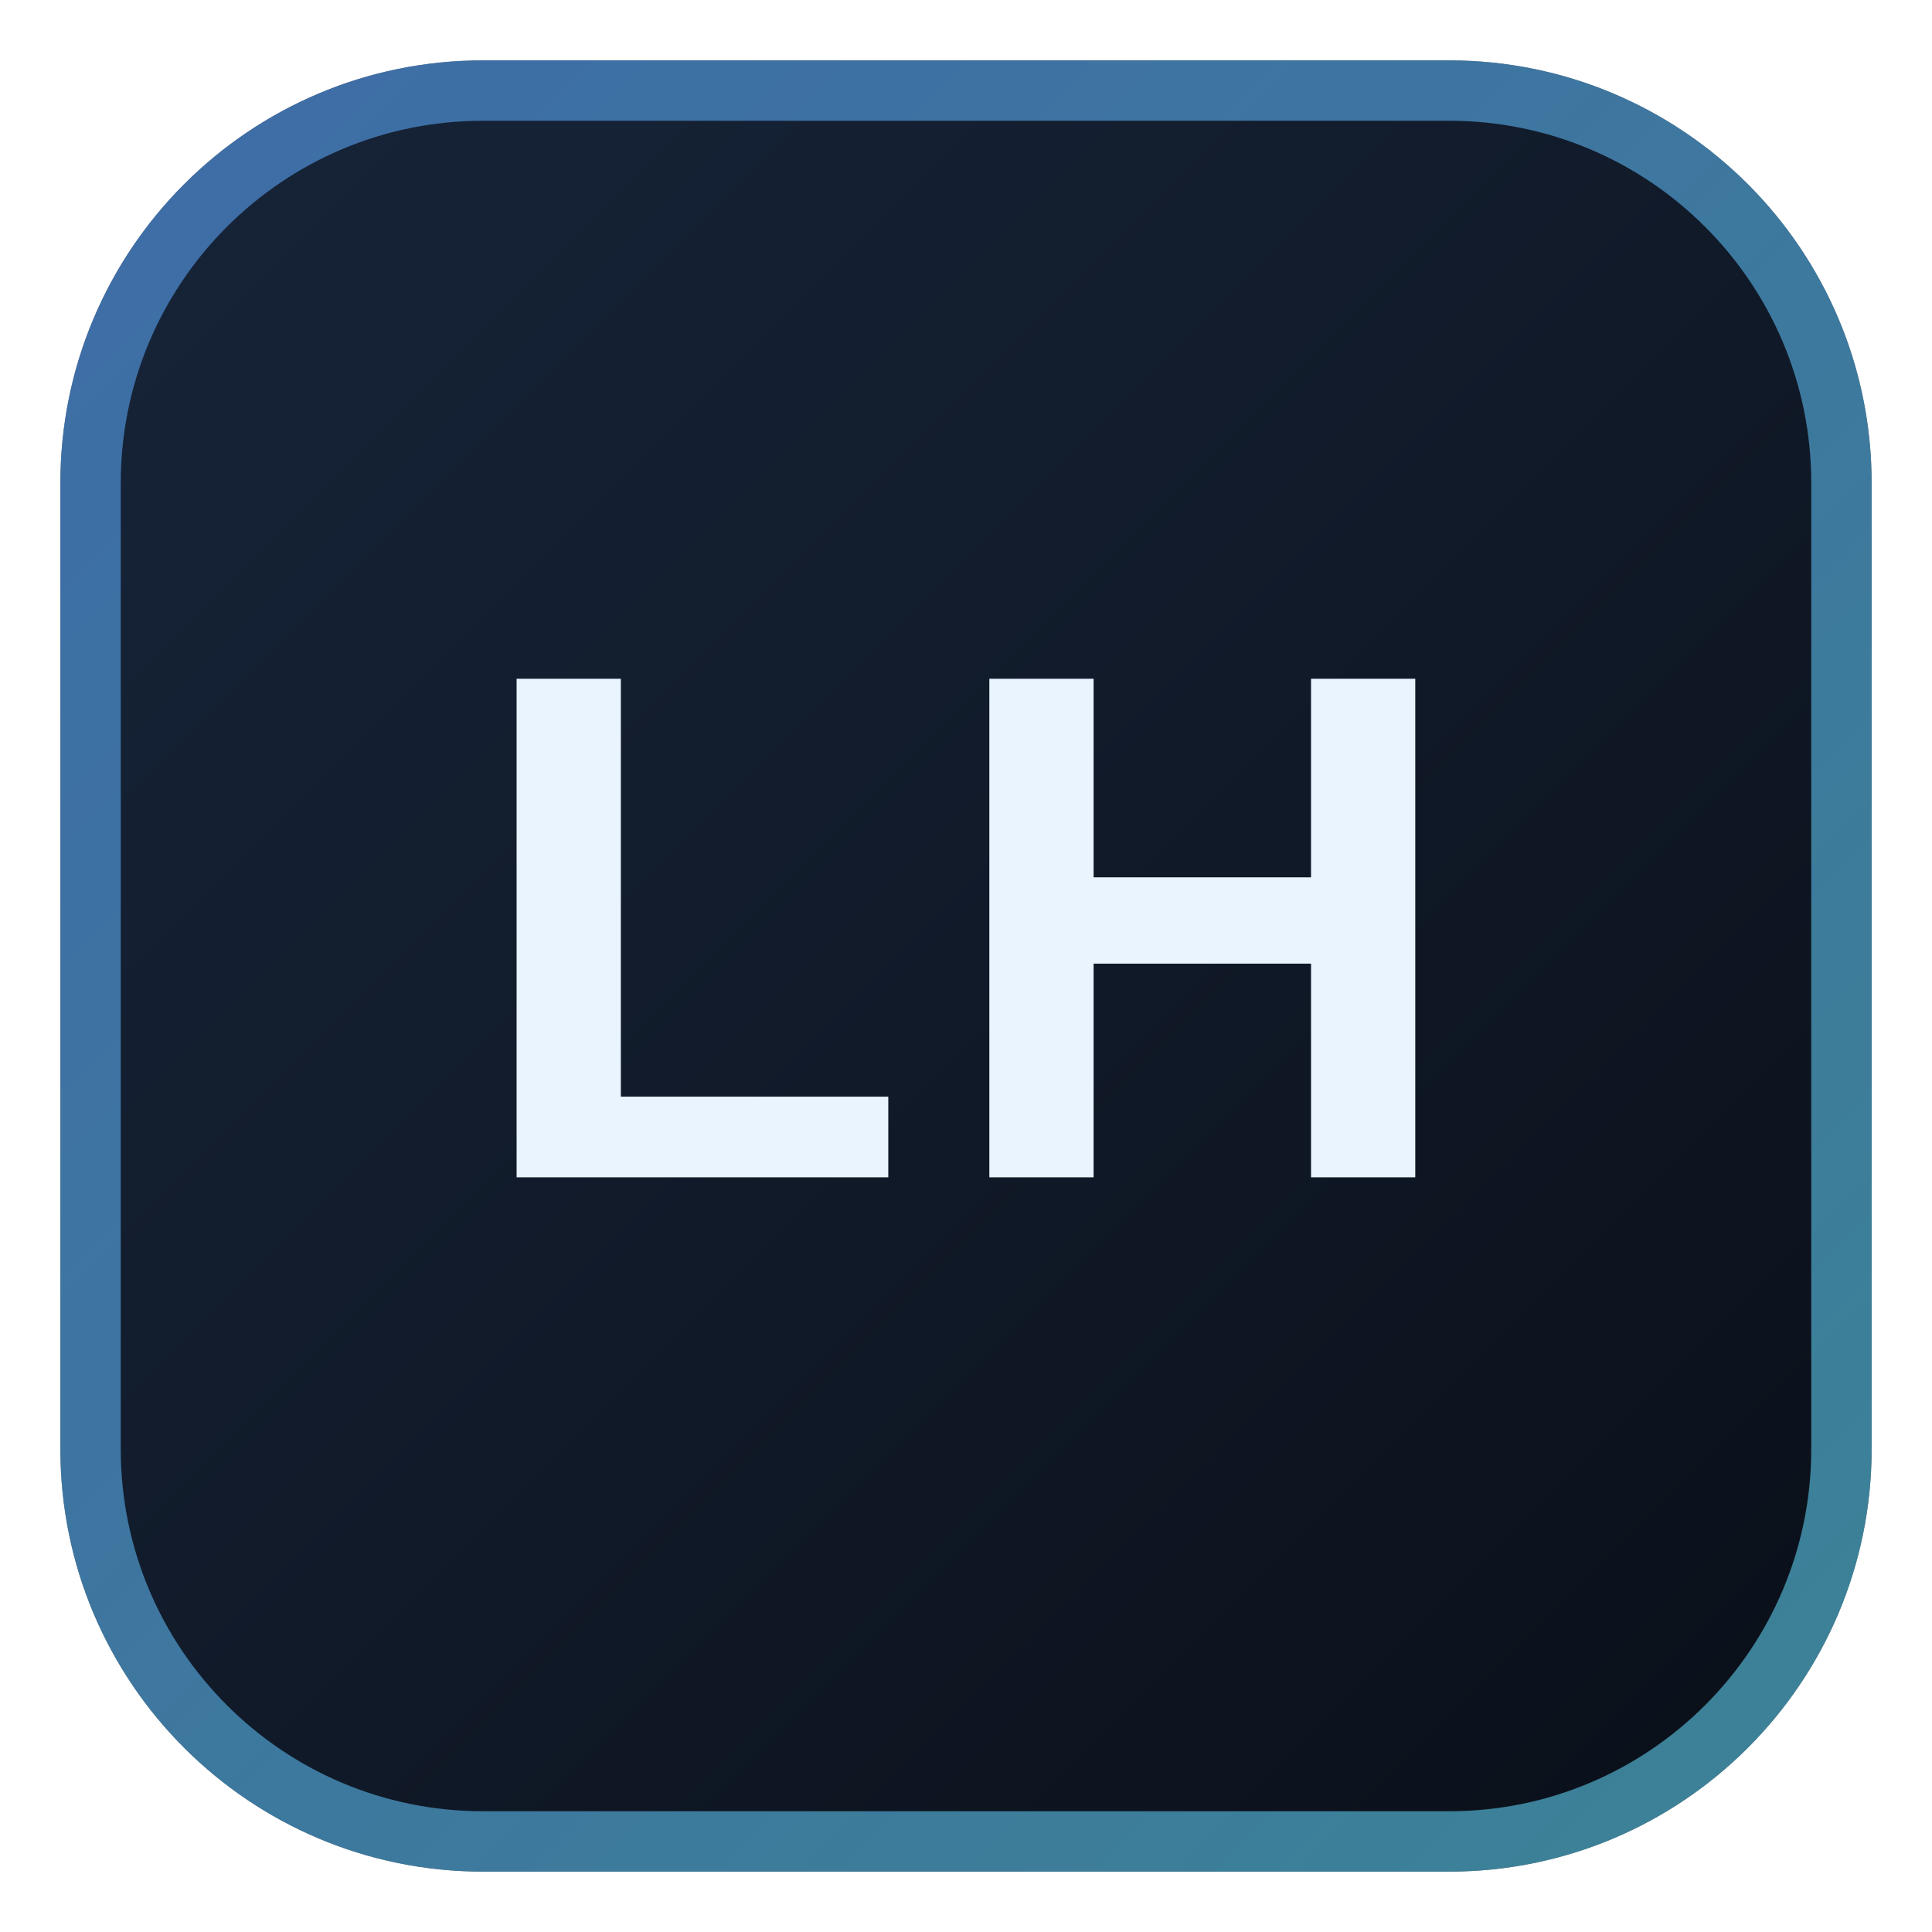
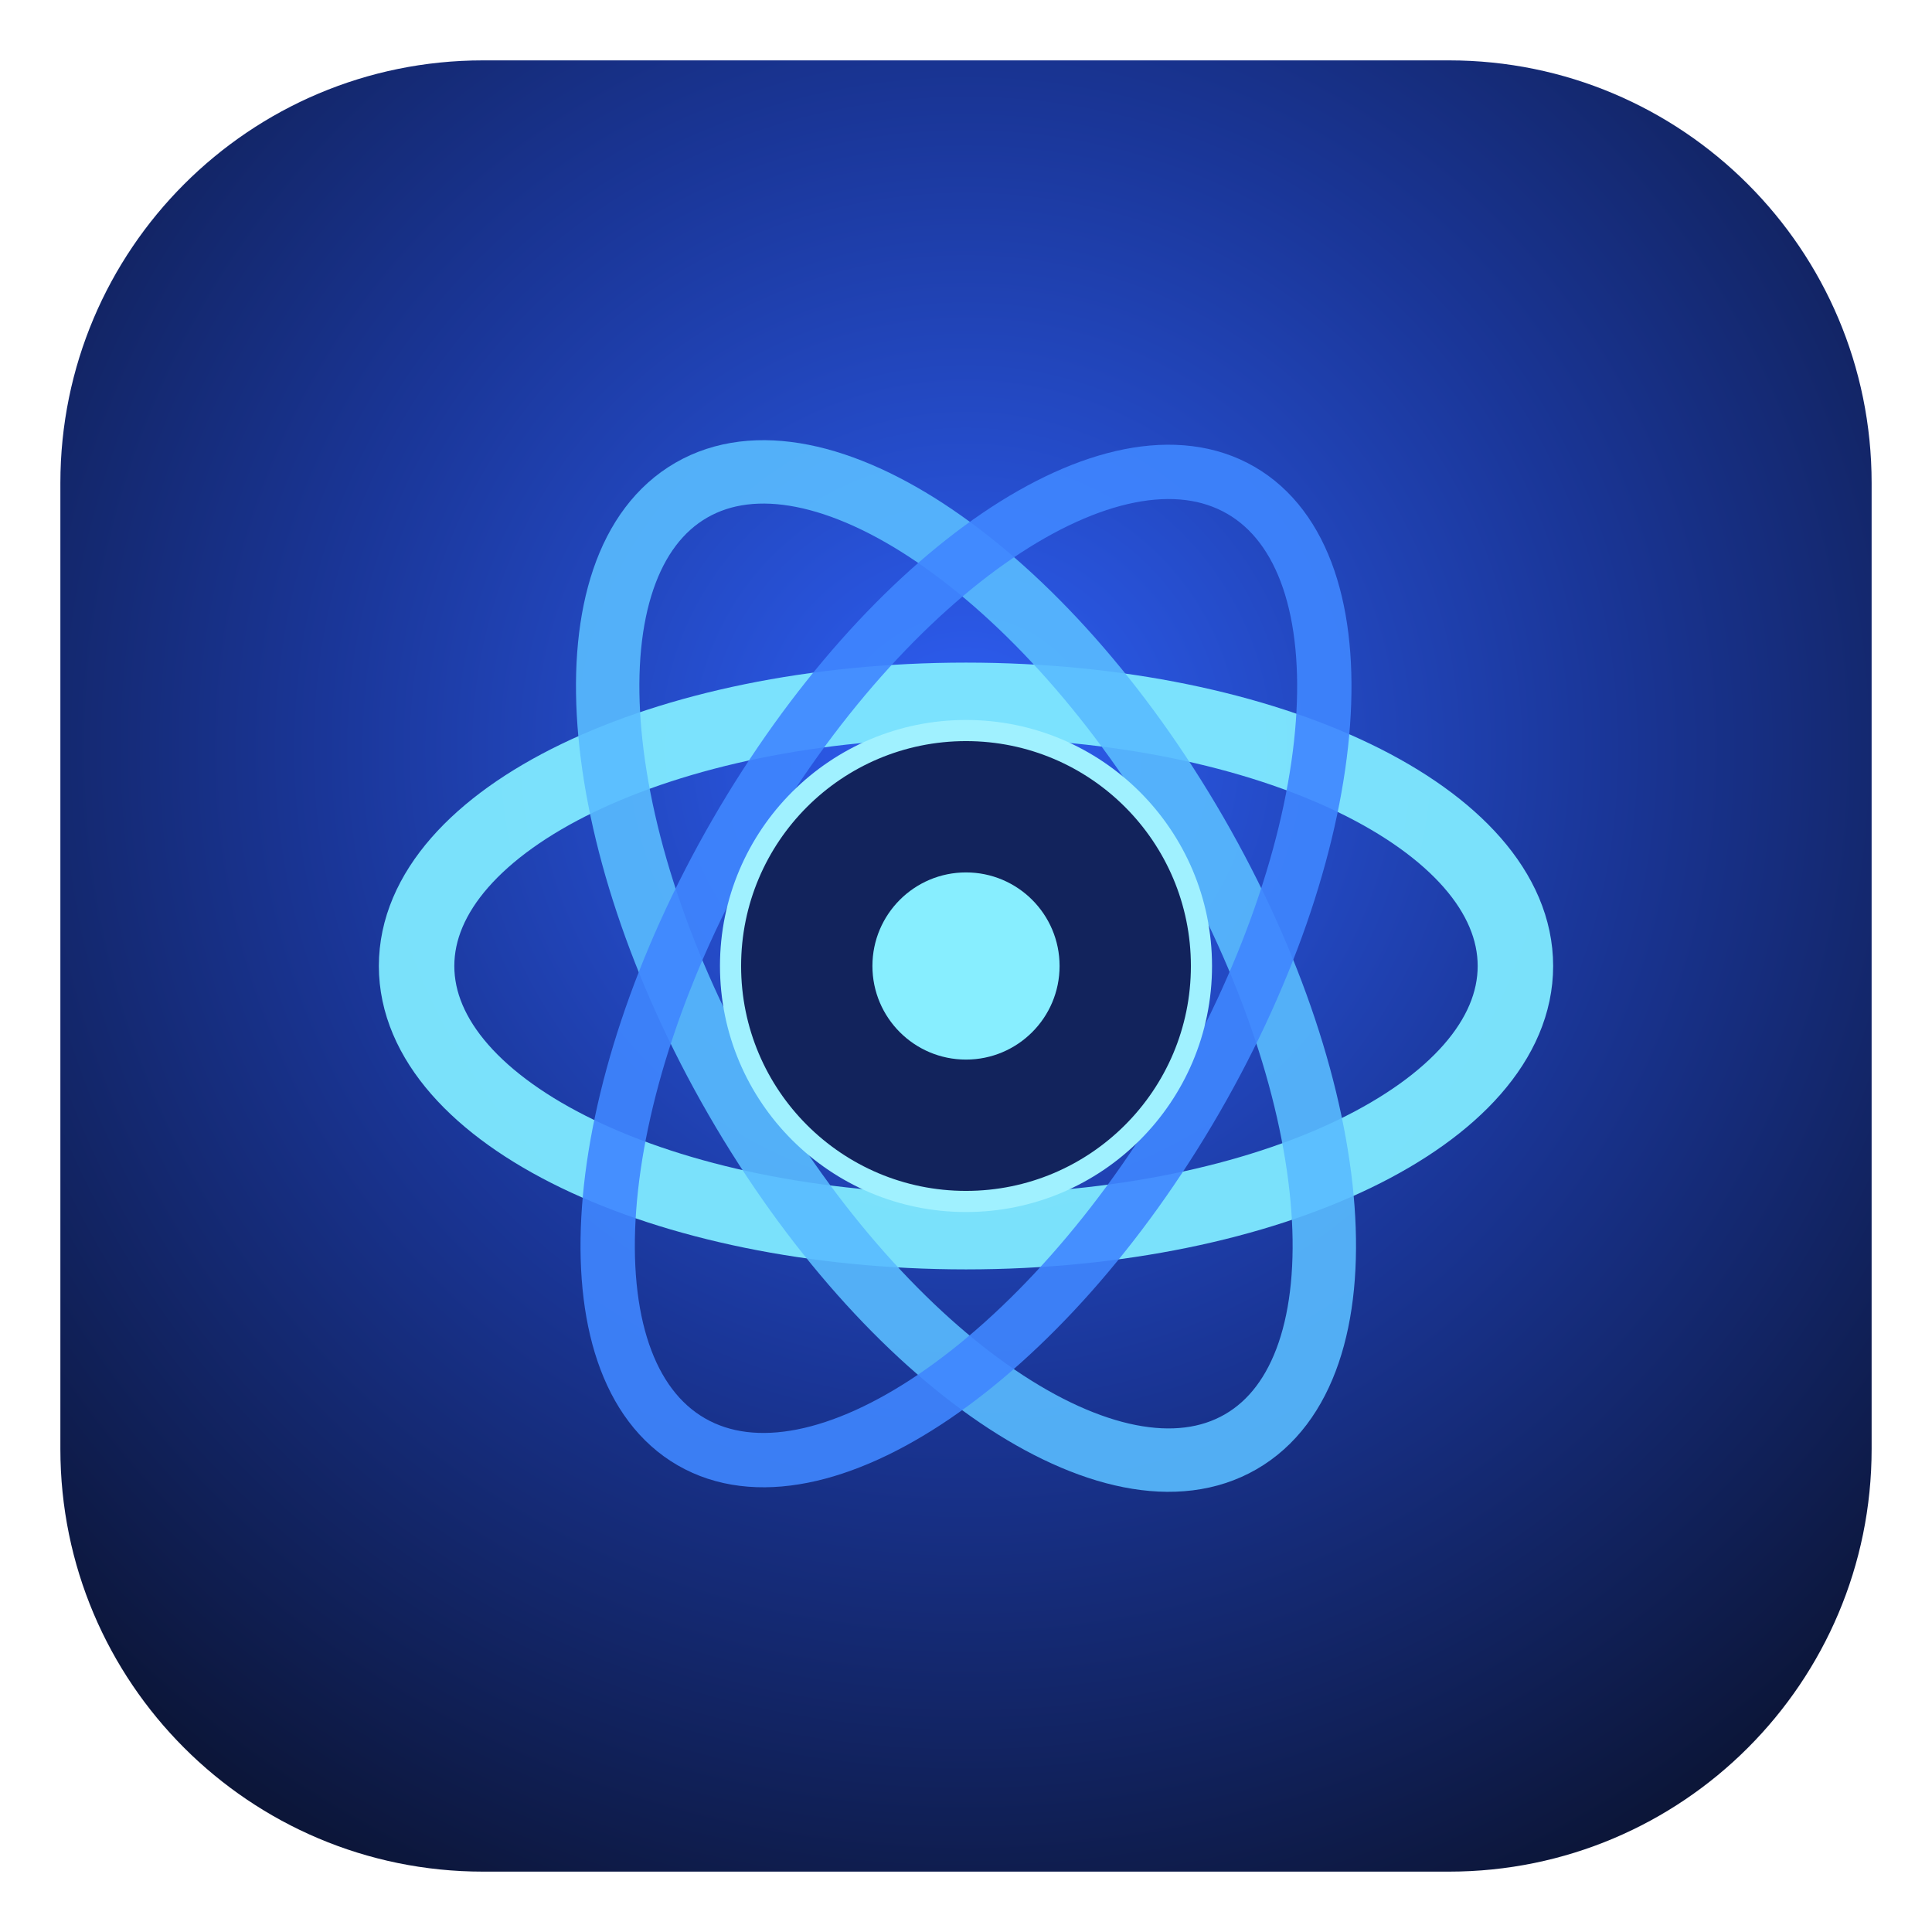
<svg xmlns="http://www.w3.org/2000/svg" viewBox="0 0 64 64">
  <defs>
-     <linearGradient id="bg" x1="0" y1="0" x2="1" y2="1">
-       <stop offset="0%" stop-color="#17253a" />
-       <stop offset="100%" stop-color="#0a0f18" />
-     </linearGradient>
-     <linearGradient id="ring" x1="0" y1="0" x2="1" y2="1">
-       <stop offset="0%" stop-color="#5ea8ff" />
-       <stop offset="100%" stop-color="#66e0ff" />
-     </linearGradient>
+     <radialGradient id="bg" cx="50%" cy="38%" r="74%">
+       <stop offset="0%" stop-color="#2e5ff5" />
+       <stop offset="48%" stop-color="#1a3698" />
+       <stop offset="100%" stop-color="#0a122e" />
+     </radialGradient>
  </defs>
  <rect x="2" y="2" width="60" height="60" rx="14" fill="url(#bg)" />
-   <rect x="3" y="3" width="58" height="58" rx="13" fill="none" stroke="url(#ring)" stroke-width="2" opacity="0.55" />
-   <text x="32" y="39" text-anchor="middle" font-family="'Space Grotesk', 'Segoe UI', Arial, sans-serif" font-size="24" font-weight="700" fill="#eaf4ff" letter-spacing="1">
-     LH
-   </text>
+   <g fill="none" stroke-linecap="round">
+     <ellipse cx="32" cy="32" rx="18.2" ry="8.8" stroke="#7fe9ff" stroke-width="2.5" opacity="0.95" />
+     <ellipse cx="32" cy="32" rx="18.2" ry="8.8" transform="rotate(60 32 32)" stroke="#59bbff" stroke-width="2.1" opacity="0.9" />
+     <ellipse cx="32" cy="32" rx="18.2" ry="8.8" transform="rotate(-60 32 32)" stroke="#3f86ff" stroke-width="1.8" opacity="0.9" />
+   </g>
+   <circle cx="32" cy="32" r="7.8" fill="#12235c" stroke="#a0f1ff" stroke-width="0.7" />
+   <circle cx="32" cy="32" r="3.1" fill="#87eeff" />
</svg>
